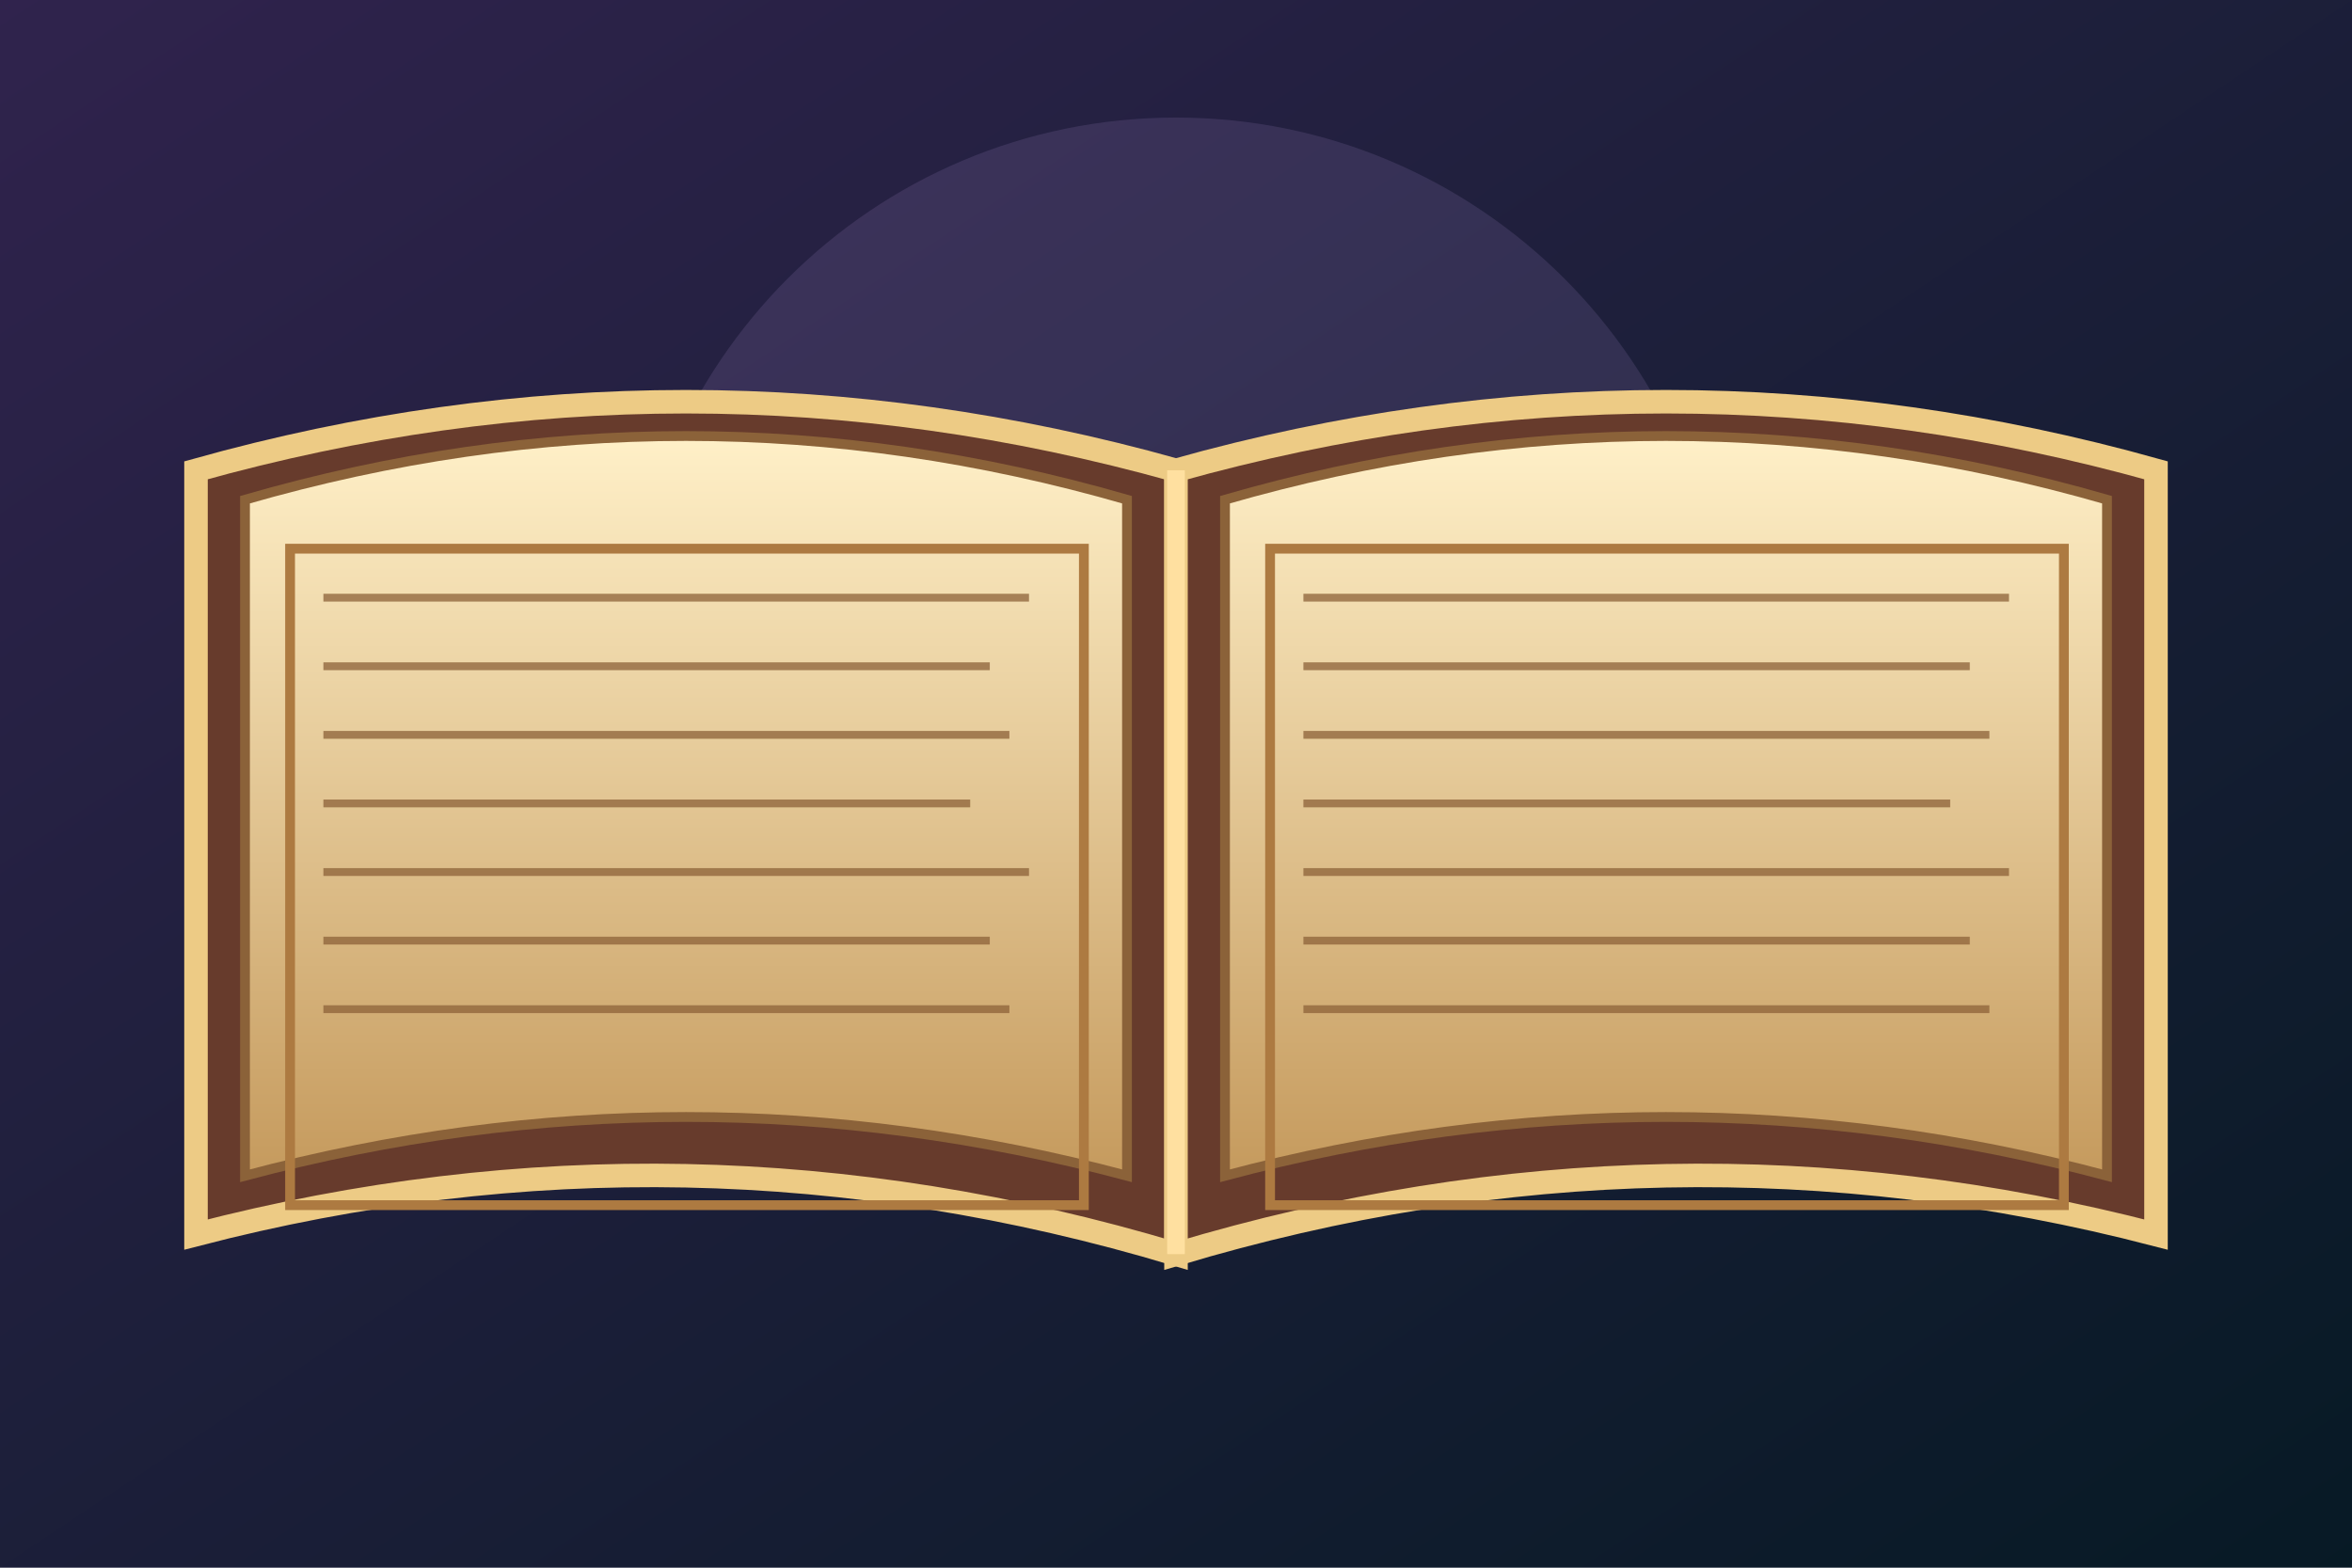
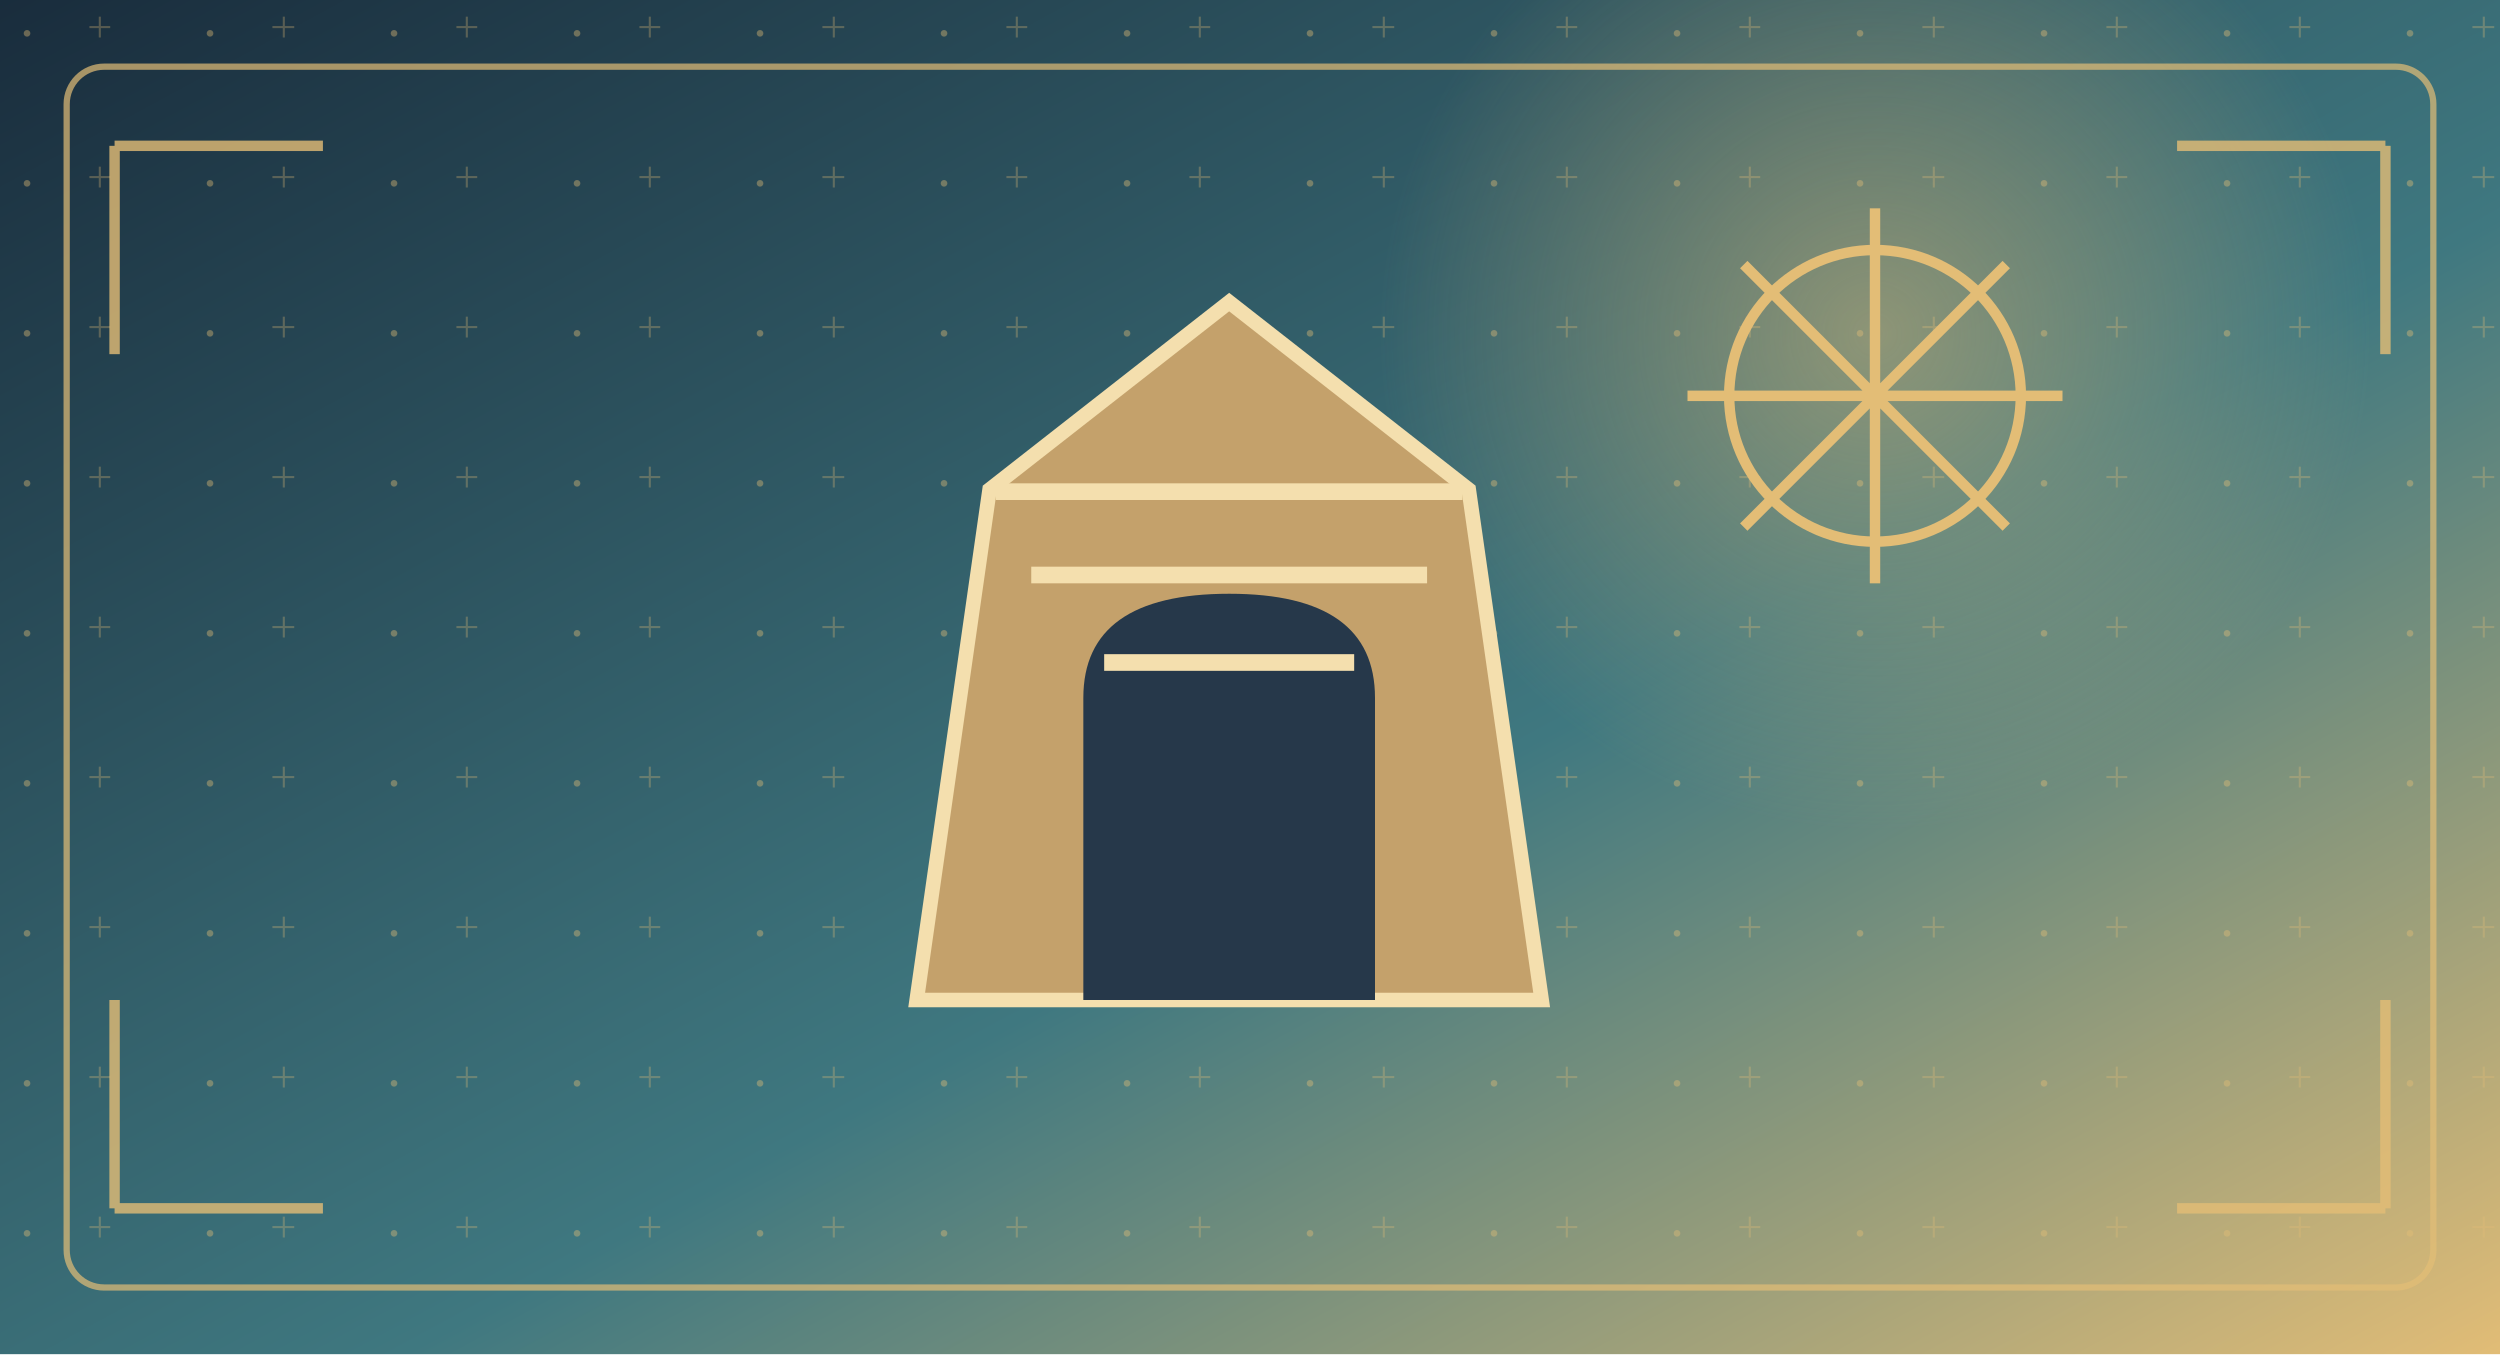
- <svg xmlns="http://www.w3.org/2000/svg" viewBox="0 0 1200 800" aria-hidden="true">
+ <svg xmlns="http://www.w3.org/2000/svg" width="1200" height="650" viewBox="0 0 1200 650" role="presentation" aria-hidden="true">
  <defs>
    <linearGradient id="bg" x1="0" y1="0" x2="1" y2="1">
-       <stop stop-color="#30234d" />
-       <stop offset="1" stop-color="#071a25" />
+       <stop stop-color="#192c3c" />
+       <stop offset=".58" stop-color="#3f7880" />
+       <stop offset="1" stop-color="#e3bd76" />
    </linearGradient>
-     <linearGradient id="paper" x1="0" y1="0" x2="0" y2="1">
-       <stop stop-color="#fff0c8" />
-       <stop offset="1" stop-color="#c59a5d" />
-     </linearGradient>
+     <radialGradient id="glow">
+       <stop stop-color="#e3bd76" stop-opacity=".5" />
+       <stop offset="1" stop-color="#e3bd76" stop-opacity="0" />
+     </radialGradient>
+     <pattern id="stars" width="88" height="72" patternUnits="userSpaceOnUse">
+       <circle cx="13" cy="16" r="1.6" fill="#e3bd76" opacity=".4" />
+       <path d="M48 8v10m-5-5h10" stroke="#e3bd76" opacity=".3" />
+     </pattern>
  </defs>
-   <rect width="1200" height="800" fill="url(#bg)" />
-   <circle cx="600" cy="340" r="280" fill="#d7b4ff" opacity=".12" />
-   <g transform="translate(100 160)">
-     <path d="M0 80Q250 10 500 80V480Q250 405 0 470Z" fill="#673b2c" stroke="#edcb85" stroke-width="12" />
-     <path d="M500 80Q750 10 1000 80V470Q750 405 500 480Z" fill="#673b2c" stroke="#edcb85" stroke-width="12" />
-     <path d="M25 95Q250 30 475 95V440Q250 380 25 440Z" fill="url(#paper)" stroke="#8b6239" stroke-width="5" />
-     <path d="M525 95Q750 30 975 95V440Q750 380 525 440Z" fill="url(#paper)" stroke="#8b6239" stroke-width="5" />
-     <path d="M500 80V480" stroke="#ffe0a0" stroke-width="9" />
-     <g stroke="#8c6138" stroke-width="4" opacity=".75">
-       <path d="M65 145h360M65 180h340M65 215h350M65 250h330M65 285h360M65 320h340M65 355h350M565 145h360M565 180h340M565 215h350M565 250h330M565 285h360M565 320h340M565 355h350" />
-     </g>
-     <g fill="none" stroke="#ad7a41" stroke-width="5">
-       <rect x="48" y="120" width="405" height="335" />
-       <rect x="548" y="120" width="405" height="335" />
-     </g>
+   <rect width="1200" height="650" fill="url(#bg)" />
+   <rect width="1200" height="650" fill="url(#stars)" />
+   <circle cx="900" cy="160" r="240" fill="url(#glow)" />
+   <g transform="translate(590 300)">
+     <path d="M-150 180L-115 -65L0 -155L115 -65L150 180Z" fill="#c4a16b" stroke="#f4dfae" stroke-width="7" />
+     <path d="M-70 180V35Q-70 -15 0 -15Q70 -15 70 35V180Z" fill="#26384a" />
+     <path d="M-112 -64H112M-95 -24H95M-60 18H60" stroke="#f4dfae" stroke-width="8" />
  </g>
+   <g fill="none" stroke="#e3bd76" stroke-width="5">
+     <circle cx="900" cy="190" r="70" />
+     <path d="M900 100V280M810 190H990M837 127L963 253M963 127L837 253" />
+   </g>
+   <rect x="32" y="32" width="1136" height="586" rx="18" fill="none" stroke="#e3bd76" stroke-width="3" opacity=".7" />
+   <path d="M55 70H155M55 70V170M1145 70H1045M1145 70V170M55 580H155M55 580V480M1145 580H1045M1145 580V480" fill="none" stroke="#e3bd76" stroke-width="5" opacity=".8" />
</svg>
